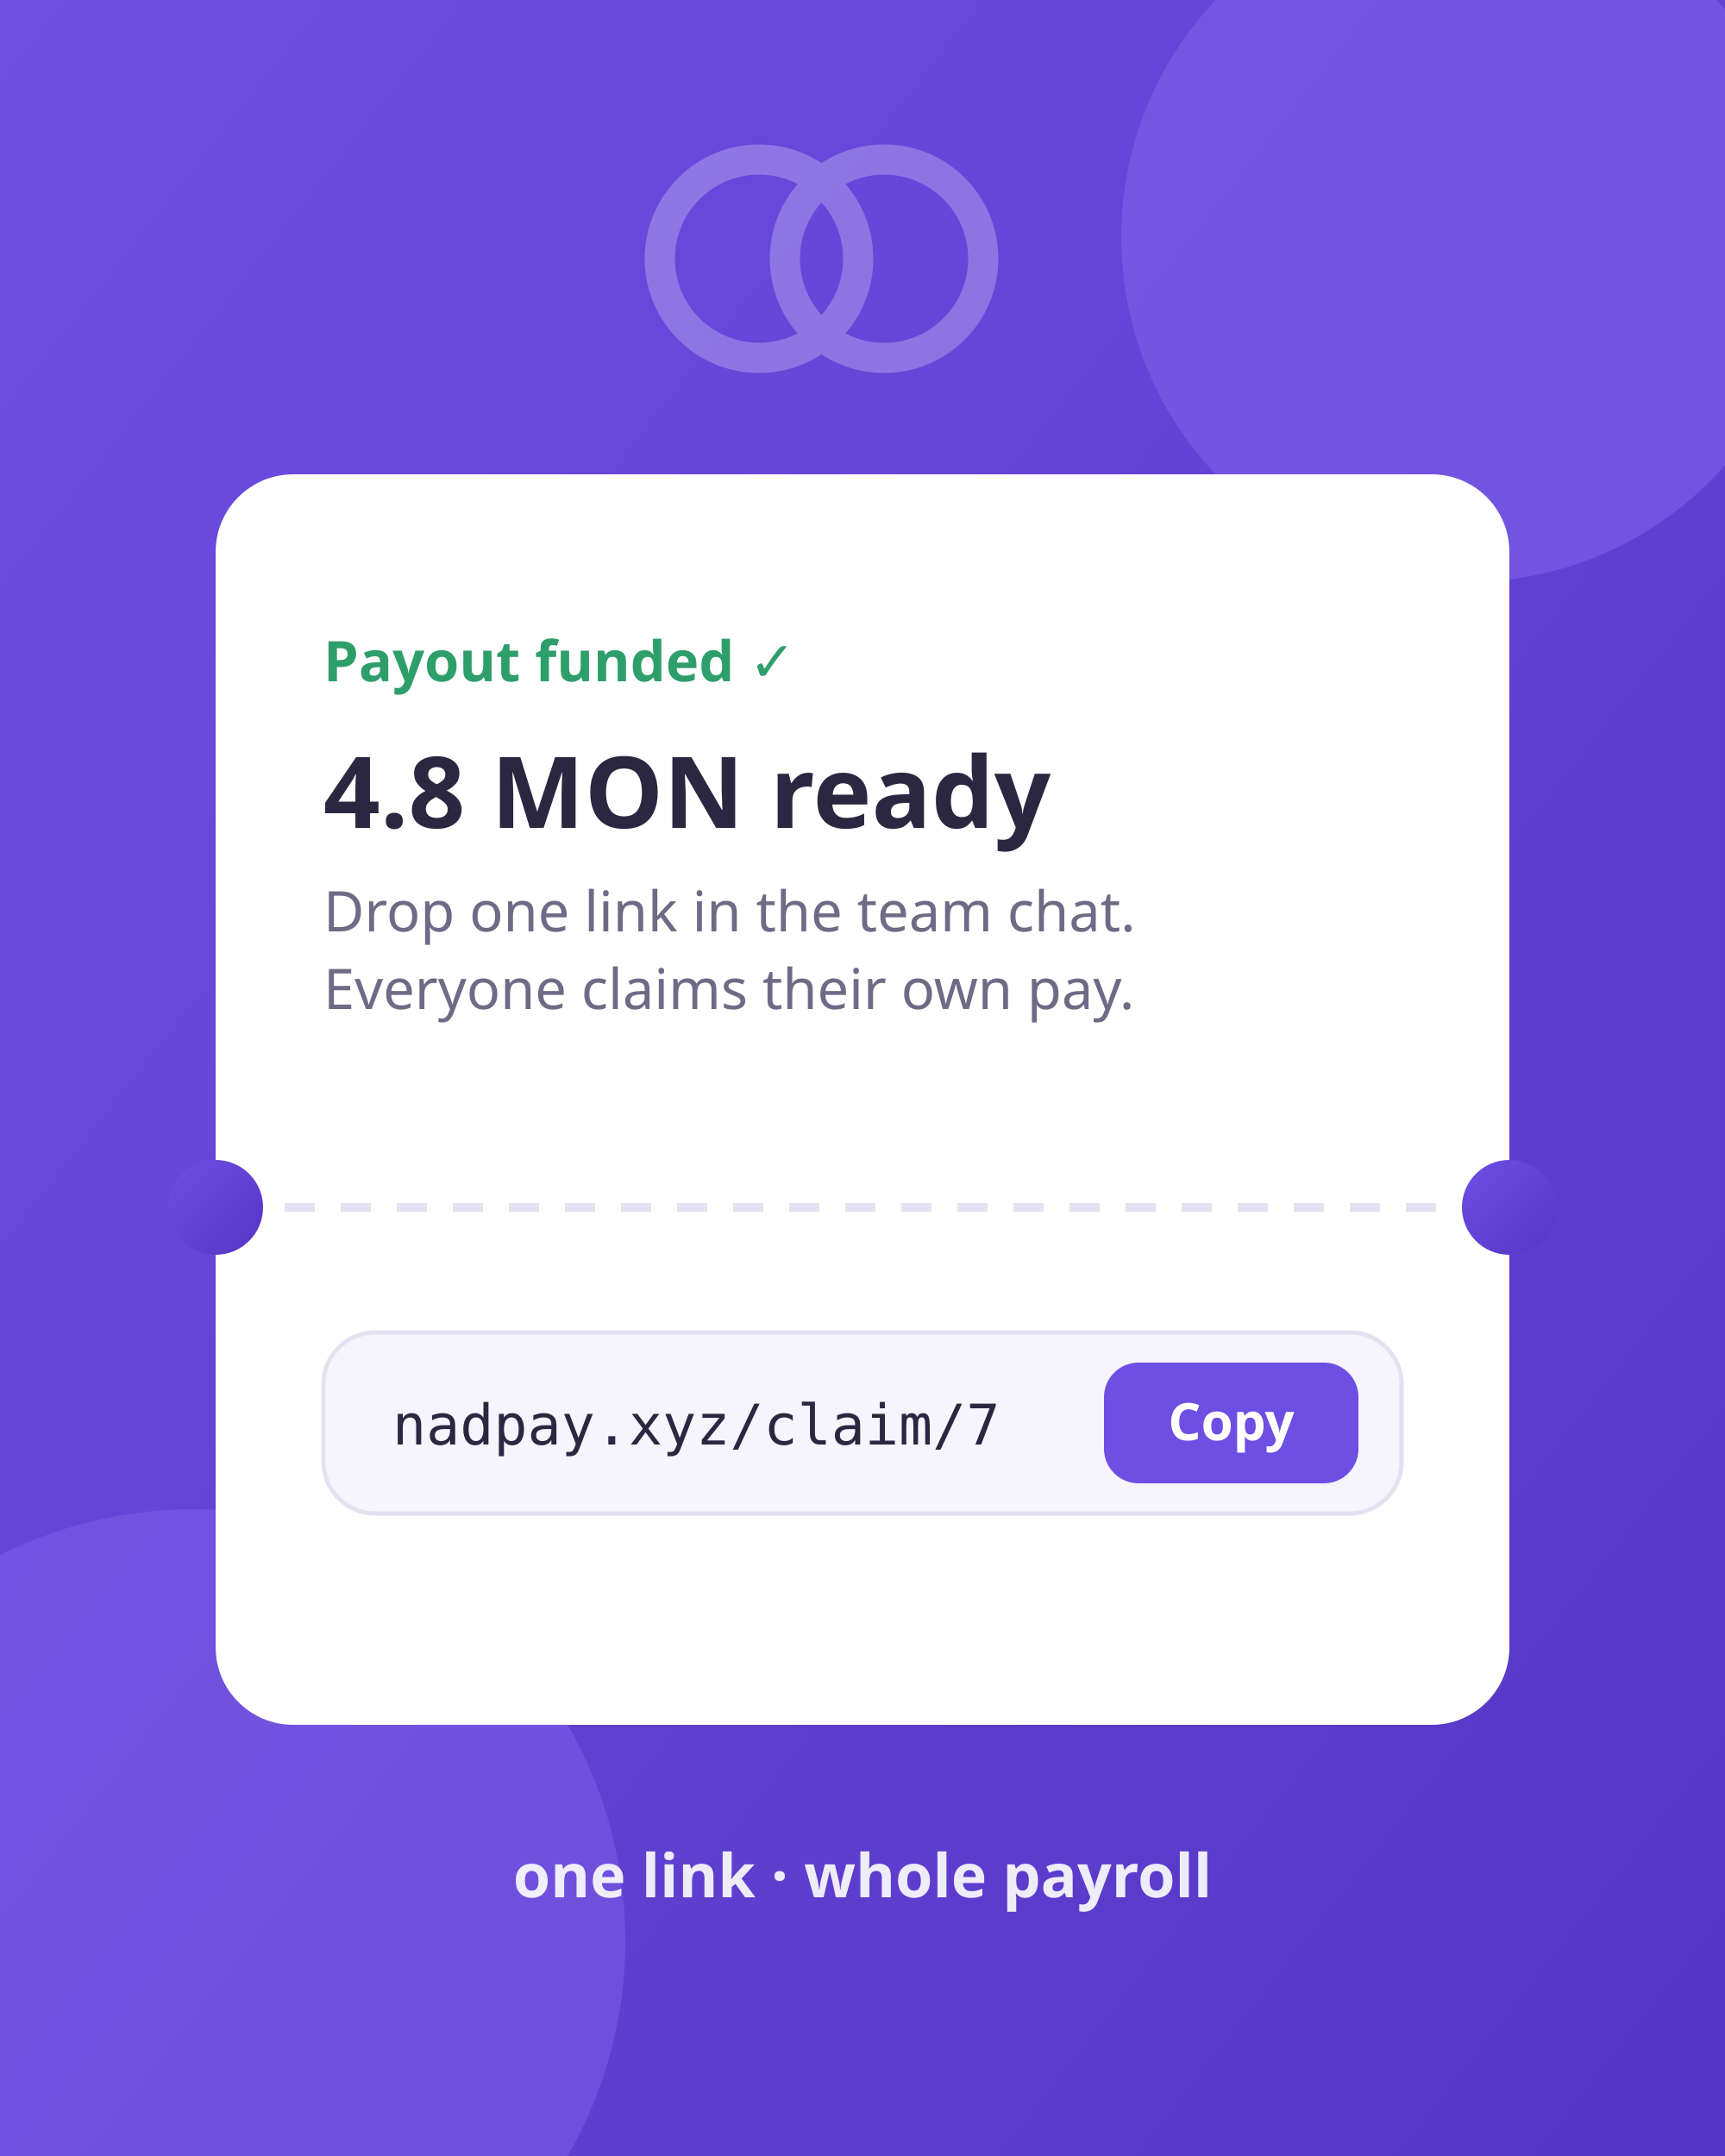
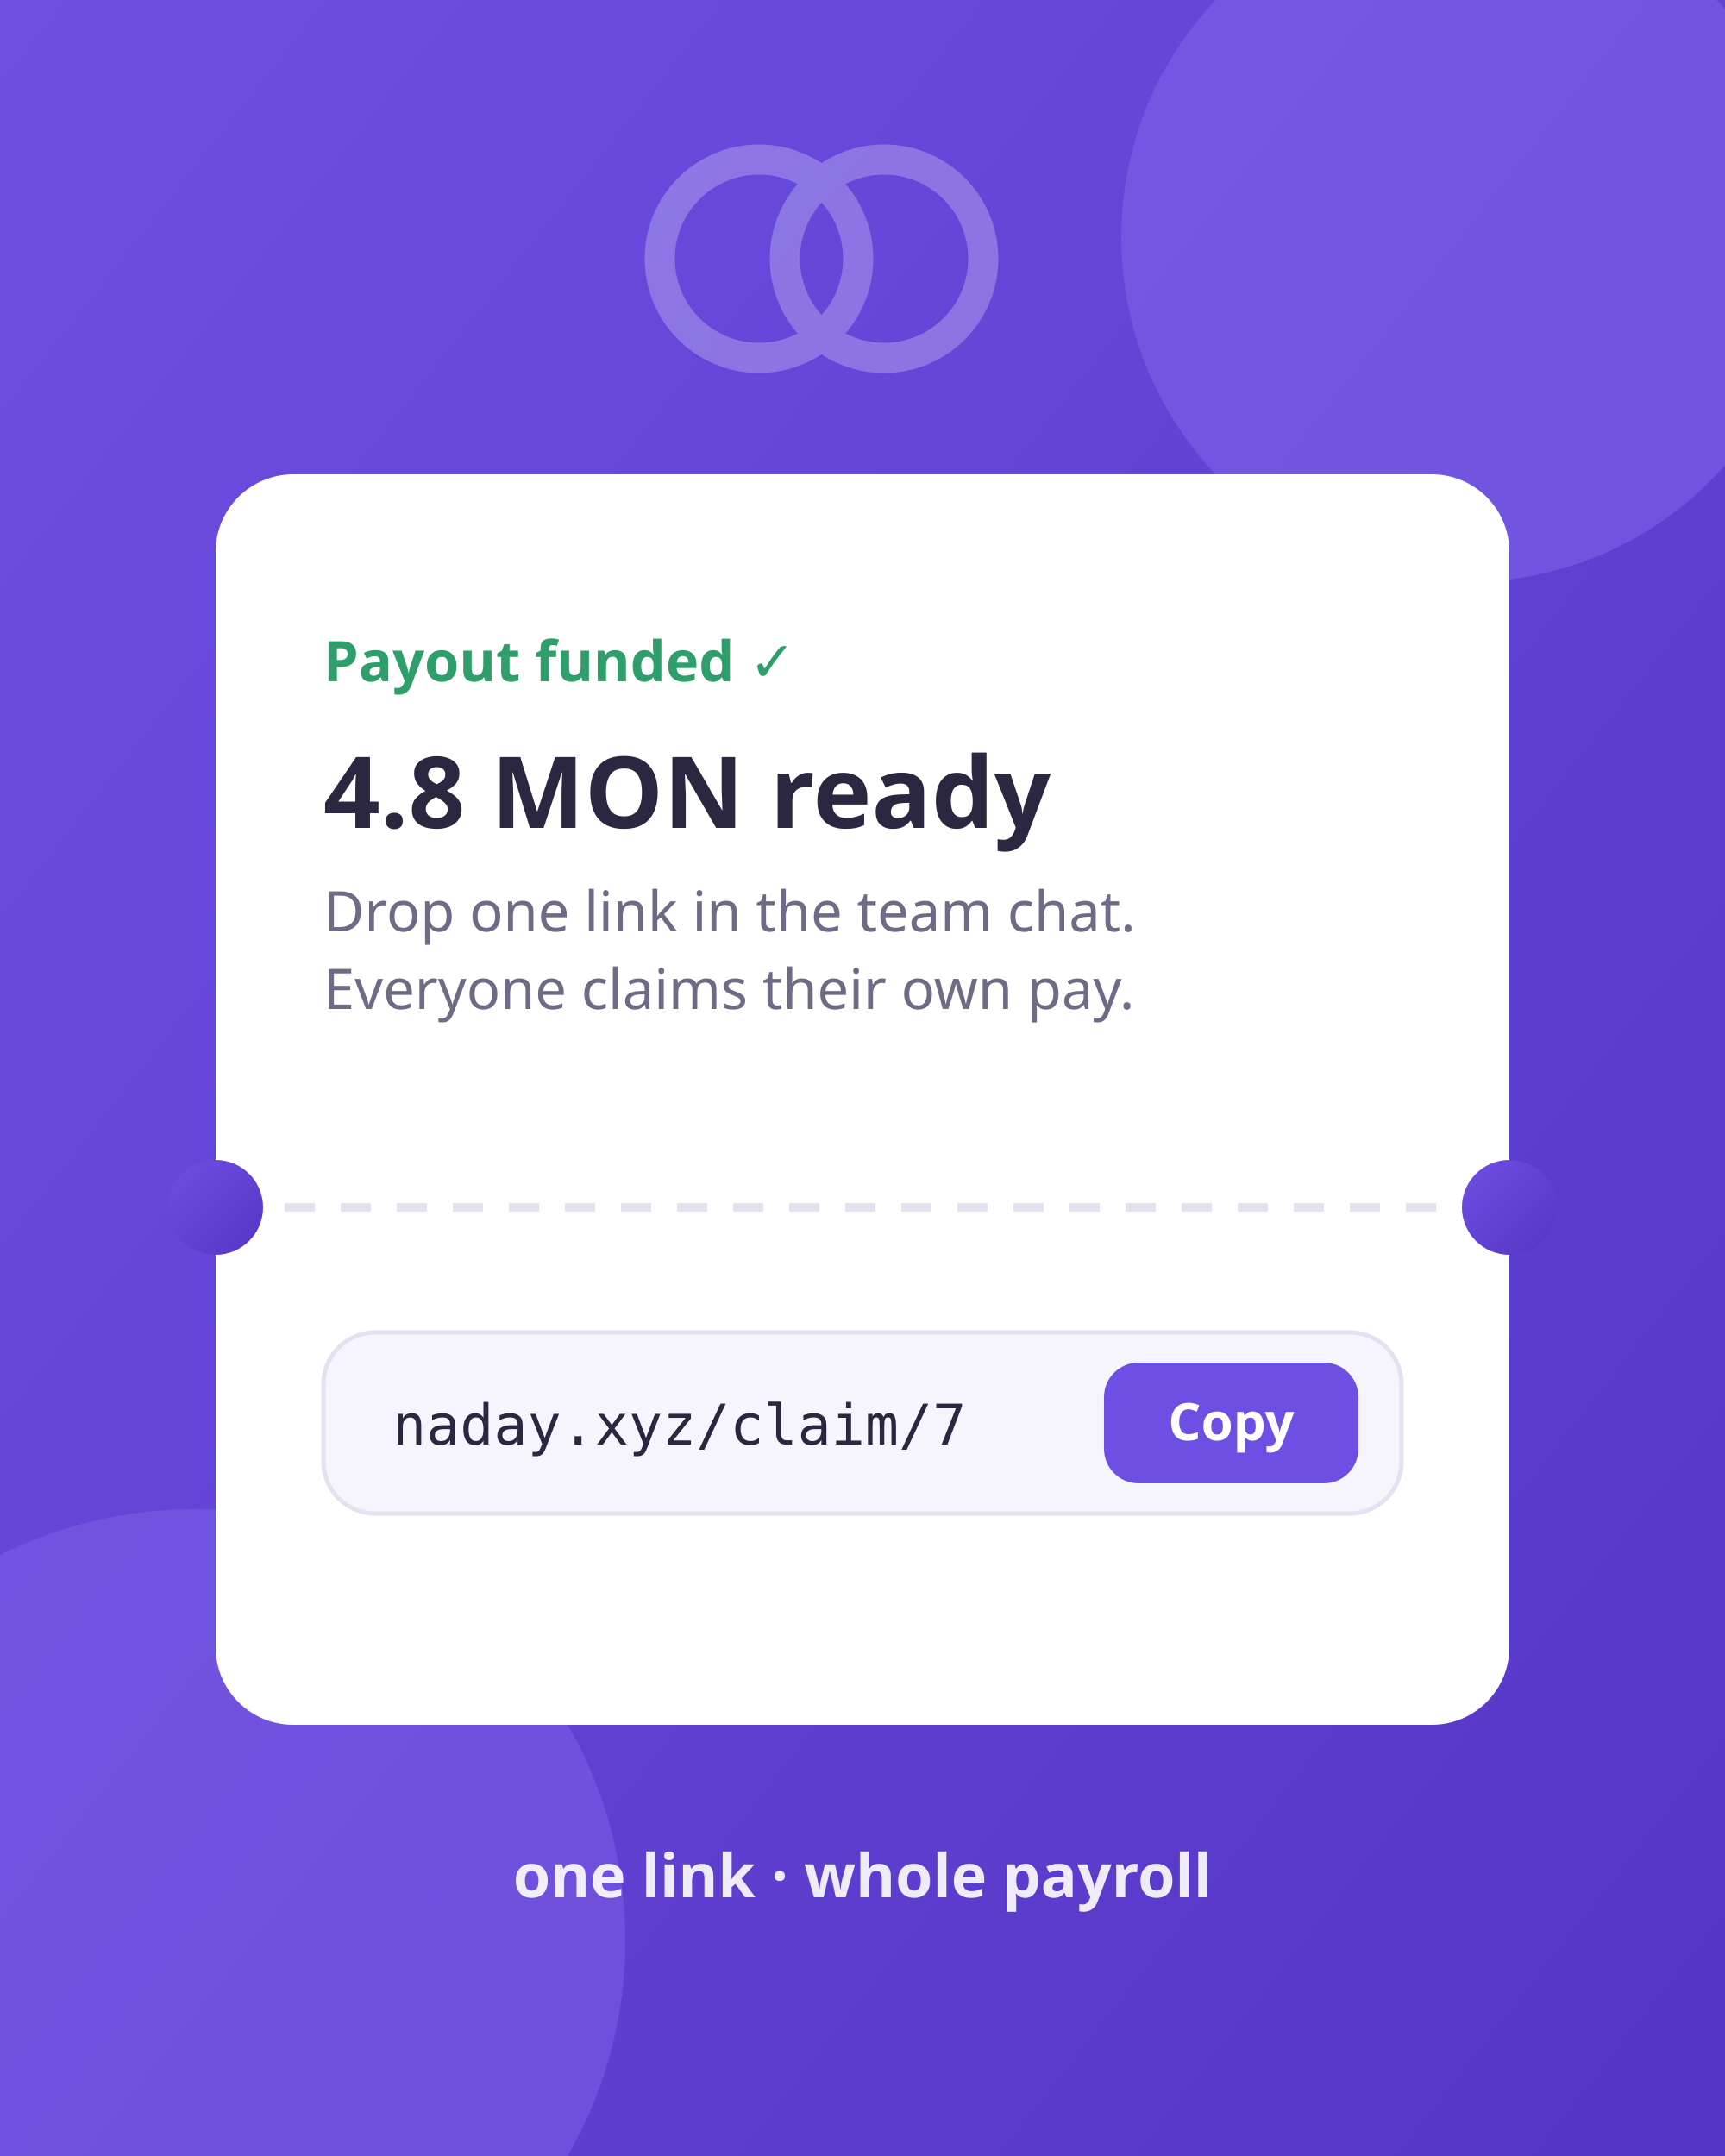
<svg xmlns="http://www.w3.org/2000/svg" viewBox="0 0 800 1000" font-family="ui-sans-serif, system-ui, sans-serif">
  <defs>
    <linearGradient id="tbg" x1="0" y1="0" x2="1" y2="1">
      <stop offset="0" stop-color="#6d4fe3" />
      <stop offset="1" stop-color="#5535c4" />
    </linearGradient>
  </defs>
  <rect width="800" height="1000" fill="url(#tbg)" />
  <circle cx="680" cy="110" r="160" fill="#7d61e9" opacity="0.6" />
  <circle cx="90" cy="900" r="200" fill="#7d61e9" opacity="0.5" />
  <g opacity="0.25" stroke="#ffffff" stroke-width="14" fill="none">
    <circle cx="352" cy="120" r="46" />
    <circle cx="410" cy="120" r="46" />
  </g>
  <g>
    <rect x="100" y="220" width="600" height="580" rx="36" fill="#ffffff" />
    <text x="150" y="316" font-size="26" font-weight="700" fill="#2e9e6b">Payout funded ✓</text>
    <text x="150" y="384" font-size="46" font-weight="800" fill="#2b2740">4.8 MON ready</text>
    <text x="150" y="432" font-size="26" fill="#6f6a85">Drop one link in the team chat.</text>
    <text x="150" y="468" font-size="26" fill="#6f6a85">Everyone claims their own pay.</text>
    <line x1="132" y1="560" x2="668" y2="560" stroke="#e5e1f0" stroke-width="4" stroke-dasharray="14 12" />
    <circle cx="100" cy="560" r="22" fill="url(#tbg)" />
    <circle cx="700" cy="560" r="22" fill="url(#tbg)" />
    <rect x="150" y="618" width="500" height="84" rx="24" fill="#f6f4fc" stroke="#e5e1f0" stroke-width="2" />
-     <text x="182" y="670" font-family="ui-monospace, monospace" font-size="26" fill="#2b2740">nadpay.xyz/claim/7</text>
+     <text x="182" y="670" font-family="ui-monospace, monospace" font-size="26" fill="#2b2740">naday.xyz/claim/7</text>
    <rect x="512" y="632" width="118" height="56" rx="16" fill="#6d4fe3" />
    <text x="571" y="668" font-size="24" font-weight="700" text-anchor="middle" fill="#ffffff">Copy</text>
  </g>
  <text x="400" y="880" font-size="28" font-weight="700" text-anchor="middle" fill="#ffffff" opacity="0.9">one link · whole payroll</text>
</svg>
